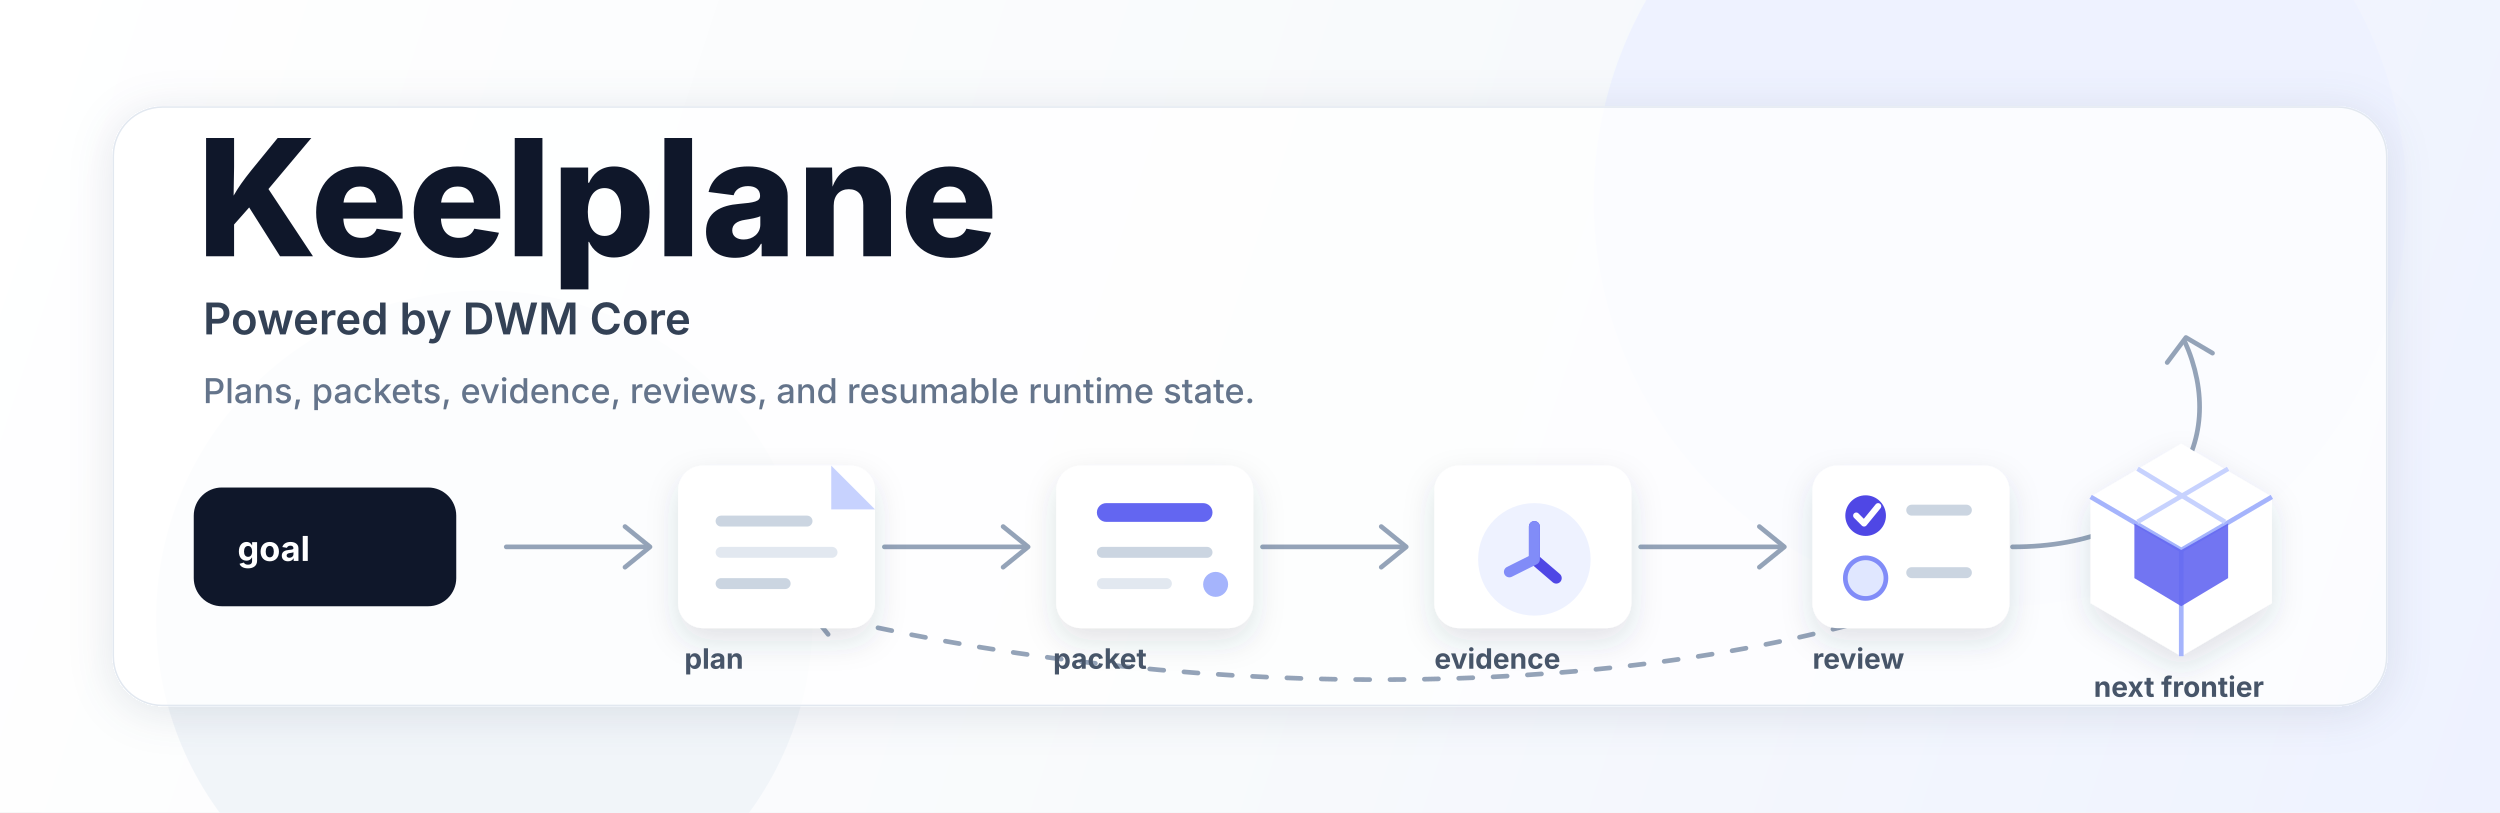
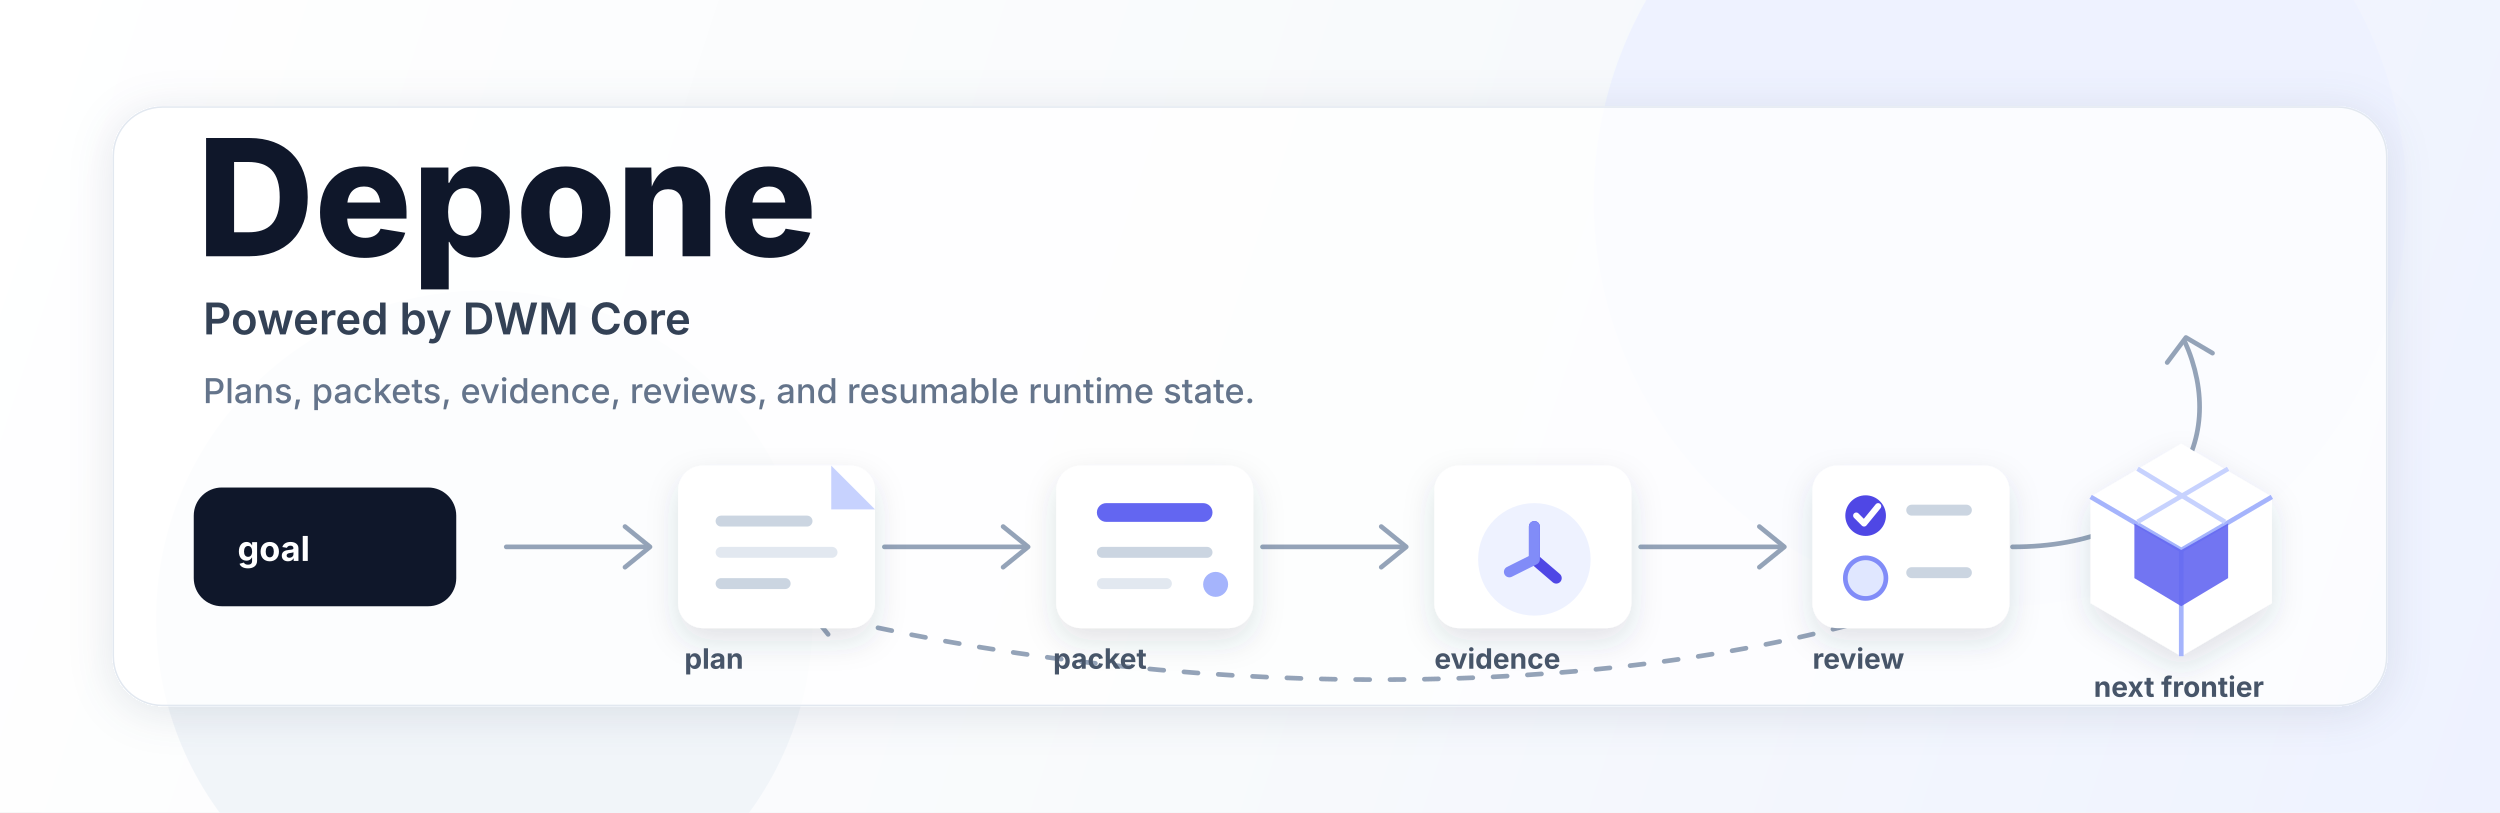
<svg xmlns="http://www.w3.org/2000/svg" width="1600" height="520" viewBox="0 0 1600 520" fill="none" role="img" aria-labelledby="title desc">
  <rect width="1600" height="520" rx="28" fill="#F8FAFC" />
  <path d="M0 0H1600V520H0V0Z" fill="url(#bg)" />
  <circle cx="1280" cy="128" r="260" fill="#EEF2FF" />
  <circle cx="310" cy="396" r="210" fill="#F1F5F9" />
  <g filter="url(#shadow)">
    <rect x="72" y="68" width="1456" height="384" rx="32" fill="white" fill-opacity="0.78" />
    <rect x="72.5" y="68.5" width="1455" height="383" rx="31.5" stroke="#E2E8F0" />
  </g>
-   <text x="126" y="164" fill="#0F172A" font-family="Inter, ui-sans-serif, system-ui, -apple-system, BlinkMacSystemFont, Segoe UI, sans-serif" font-size="104" font-weight="800" letter-spacing="0">Keelplane</text>
+   <text x="126" y="164" fill="#0F172A" font-family="Inter, ui-sans-serif, system-ui, -apple-system, BlinkMacSystemFont, Segoe UI, sans-serif" font-size="104" font-weight="800" letter-spacing="0">Depone</text>
  <text x="130" y="214" fill="#334155" font-family="Inter, ui-sans-serif, system-ui, -apple-system, BlinkMacSystemFont, Segoe UI, sans-serif" font-size="28" font-weight="600" letter-spacing="0">Powered by DWM Core</text>
  <text x="130" y="258" fill="#64748B" font-family="Inter, ui-sans-serif, system-ui, -apple-system, BlinkMacSystemFont, Segoe UI, sans-serif" font-size="22" font-weight="500" letter-spacing="0">Plans, packets, evidence, reviews, and resumable runtime state.</text>
  <g transform="translate(124 312)">
    <rect x="0" y="0" width="168" height="76" rx="18" fill="#0F172A" />
    <text x="28" y="47" fill="#FFFFFF" font-family="Inter, ui-sans-serif, system-ui, -apple-system, BlinkMacSystemFont, Segoe UI, sans-serif" font-size="22" font-weight="700" letter-spacing="0">goal</text>
  </g>
  <g stroke="#94A3B8" stroke-width="3" stroke-linecap="round" stroke-linejoin="round">
    <path d="M324 350H414" />
    <path d="M400 337L416 350L400 363" />
    <path d="M566 350H656" />
    <path d="M642 337L658 350L642 363" />
    <path d="M808 350H898" />
    <path d="M884 337L900 350L884 363" />
    <path d="M1050 350H1140" />
    <path d="M1126 337L1142 350L1126 363" />
    <path d="M1288 350C1388 350 1428 284 1398 218" />
    <path d="M1387 232L1399 216L1416 226" />
    <path d="M1224 388C1030 452 742 448 520 392" stroke-dasharray="9 13" />
    <path d="M536 386L518 391L530 406" />
  </g>
  <g filter="url(#cardShadow)">
    <rect x="434" y="298" width="126" height="104" rx="16" fill="#FFFFFF" />
    <path d="M532 298L560 326H532V298Z" fill="#C7D2FE" />
    <rect x="458" y="330" width="62" height="7" rx="3.5" fill="#CBD5E1" />
    <rect x="458" y="350" width="78" height="7" rx="3.5" fill="#E2E8F0" />
    <rect x="458" y="370" width="48" height="7" rx="3.5" fill="#CBD5E1" />
  </g>
  <text x="438" y="428" fill="#475569" font-family="Inter, ui-sans-serif, system-ui, -apple-system, BlinkMacSystemFont, Segoe UI, sans-serif" font-size="18" font-weight="700" letter-spacing="0">plan</text>
  <g filter="url(#cardShadow)">
    <rect x="676" y="298" width="126" height="104" rx="16" fill="#FFFFFF" />
    <rect x="702" y="322" width="74" height="12" rx="6" fill="#6366F1" />
    <rect x="702" y="350" width="74" height="7" rx="3.5" fill="#CBD5E1" />
    <rect x="702" y="370" width="48" height="7" rx="3.5" fill="#E2E8F0" />
    <circle cx="778" cy="374" r="8" fill="#A5B4FC" />
  </g>
  <text x="674" y="428" fill="#475569" font-family="Inter, ui-sans-serif, system-ui, -apple-system, BlinkMacSystemFont, Segoe UI, sans-serif" font-size="18" font-weight="700" letter-spacing="0">packet</text>
  <g filter="url(#cardShadow)">
    <rect x="918" y="298" width="126" height="104" rx="16" fill="#FFFFFF" />
    <path d="M982 322C1002 322 1018 338 1018 358C1018 378 1002 394 982 394C962 394 946 378 946 358C946 338 962 322 982 322Z" fill="#EEF2FF" />
    <path d="M982 337V358L996 370" stroke="#4F46E5" stroke-width="7" stroke-linecap="round" stroke-linejoin="round" />
    <path d="M982 337V358L966 366" stroke="#818CF8" stroke-width="7" stroke-linecap="round" stroke-linejoin="round" />
  </g>
  <text x="918" y="428" fill="#475569" font-family="Inter, ui-sans-serif, system-ui, -apple-system, BlinkMacSystemFont, Segoe UI, sans-serif" font-size="18" font-weight="700" letter-spacing="0">evidence</text>
  <g filter="url(#cardShadow)">
    <rect x="1160" y="298" width="126" height="104" rx="16" fill="#FFFFFF" />
    <circle cx="1194" cy="330" r="13" fill="#4F46E5" />
    <path d="M1188 330L1193 335L1202 324" stroke="#FFFFFF" stroke-width="4" stroke-linecap="round" stroke-linejoin="round" />
    <rect x="1220" y="323" width="42" height="7" rx="3.5" fill="#CBD5E1" />
    <circle cx="1194" cy="370" r="13" fill="#E0E7FF" stroke="#818CF8" stroke-width="3" />
    <rect x="1220" y="363" width="42" height="7" rx="3.5" fill="#CBD5E1" />
  </g>
  <text x="1160" y="428" fill="#475569" font-family="Inter, ui-sans-serif, system-ui, -apple-system, BlinkMacSystemFont, Segoe UI, sans-serif" font-size="18" font-weight="700" letter-spacing="0">review</text>
  <g filter="url(#cardShadow)">
    <path d="M1396 284L1454 318V386L1396 420L1338 386V318L1396 284Z" fill="#FFFFFF" />
    <path d="M1338 318L1396 352L1454 318" stroke="#A5B4FC" stroke-width="3" />
    <path d="M1396 352V420" stroke="#A5B4FC" stroke-width="3" />
    <path d="M1368 334L1426 300" stroke="#C7D2FE" stroke-width="3" />
    <path d="M1424 334L1368 300" stroke="#C7D2FE" stroke-width="3" />
    <path d="M1396 352L1426 335V370L1396 388L1366 370V335L1396 352Z" fill="#6366F1" fill-opacity="0.9" />
  </g>
  <text x="1340" y="446" fill="#475569" font-family="Inter, ui-sans-serif, system-ui, -apple-system, BlinkMacSystemFont, Segoe UI, sans-serif" font-size="18" font-weight="700" letter-spacing="0">next frontier</text>
  <defs>
    <linearGradient id="bg" x1="0" y1="0" x2="1600" y2="520" gradientUnits="userSpaceOnUse">
      <stop stop-color="#FFFFFF" />
      <stop offset="0.52" stop-color="#F8FAFC" />
      <stop offset="1" stop-color="#EEF2FF" />
    </linearGradient>
    <filter id="shadow" x="44" y="44" width="1512" height="440" filterUnits="userSpaceOnUse" color-interpolation-filters="sRGB">
      <feFlood flood-opacity="0" result="BackgroundImageFix" />
      <feColorMatrix in="SourceAlpha" type="matrix" values="0 0 0 0 0 0 0 0 0 0 0 0 0 0 0 0 0 0 127 0" result="hardAlpha" />
      <feOffset dy="4" />
      <feGaussianBlur stdDeviation="14" />
      <feComposite in2="hardAlpha" operator="out" />
      <feColorMatrix type="matrix" values="0 0 0 0 0.15 0 0 0 0 0.23 0 0 0 0 0.36 0 0 0 0.12 0" />
      <feBlend mode="normal" in2="BackgroundImageFix" result="effect1_dropShadow" />
      <feBlend mode="normal" in="SourceGraphic" in2="effect1_dropShadow" result="shape" />
    </filter>
    <filter id="cardShadow" x="-20%" y="-20%" width="140%" height="150%" filterUnits="objectBoundingBox" color-interpolation-filters="sRGB">
      <feDropShadow dx="0" dy="8" stdDeviation="10" flood-color="#334155" flood-opacity="0.14" />
    </filter>
  </defs>
</svg>
